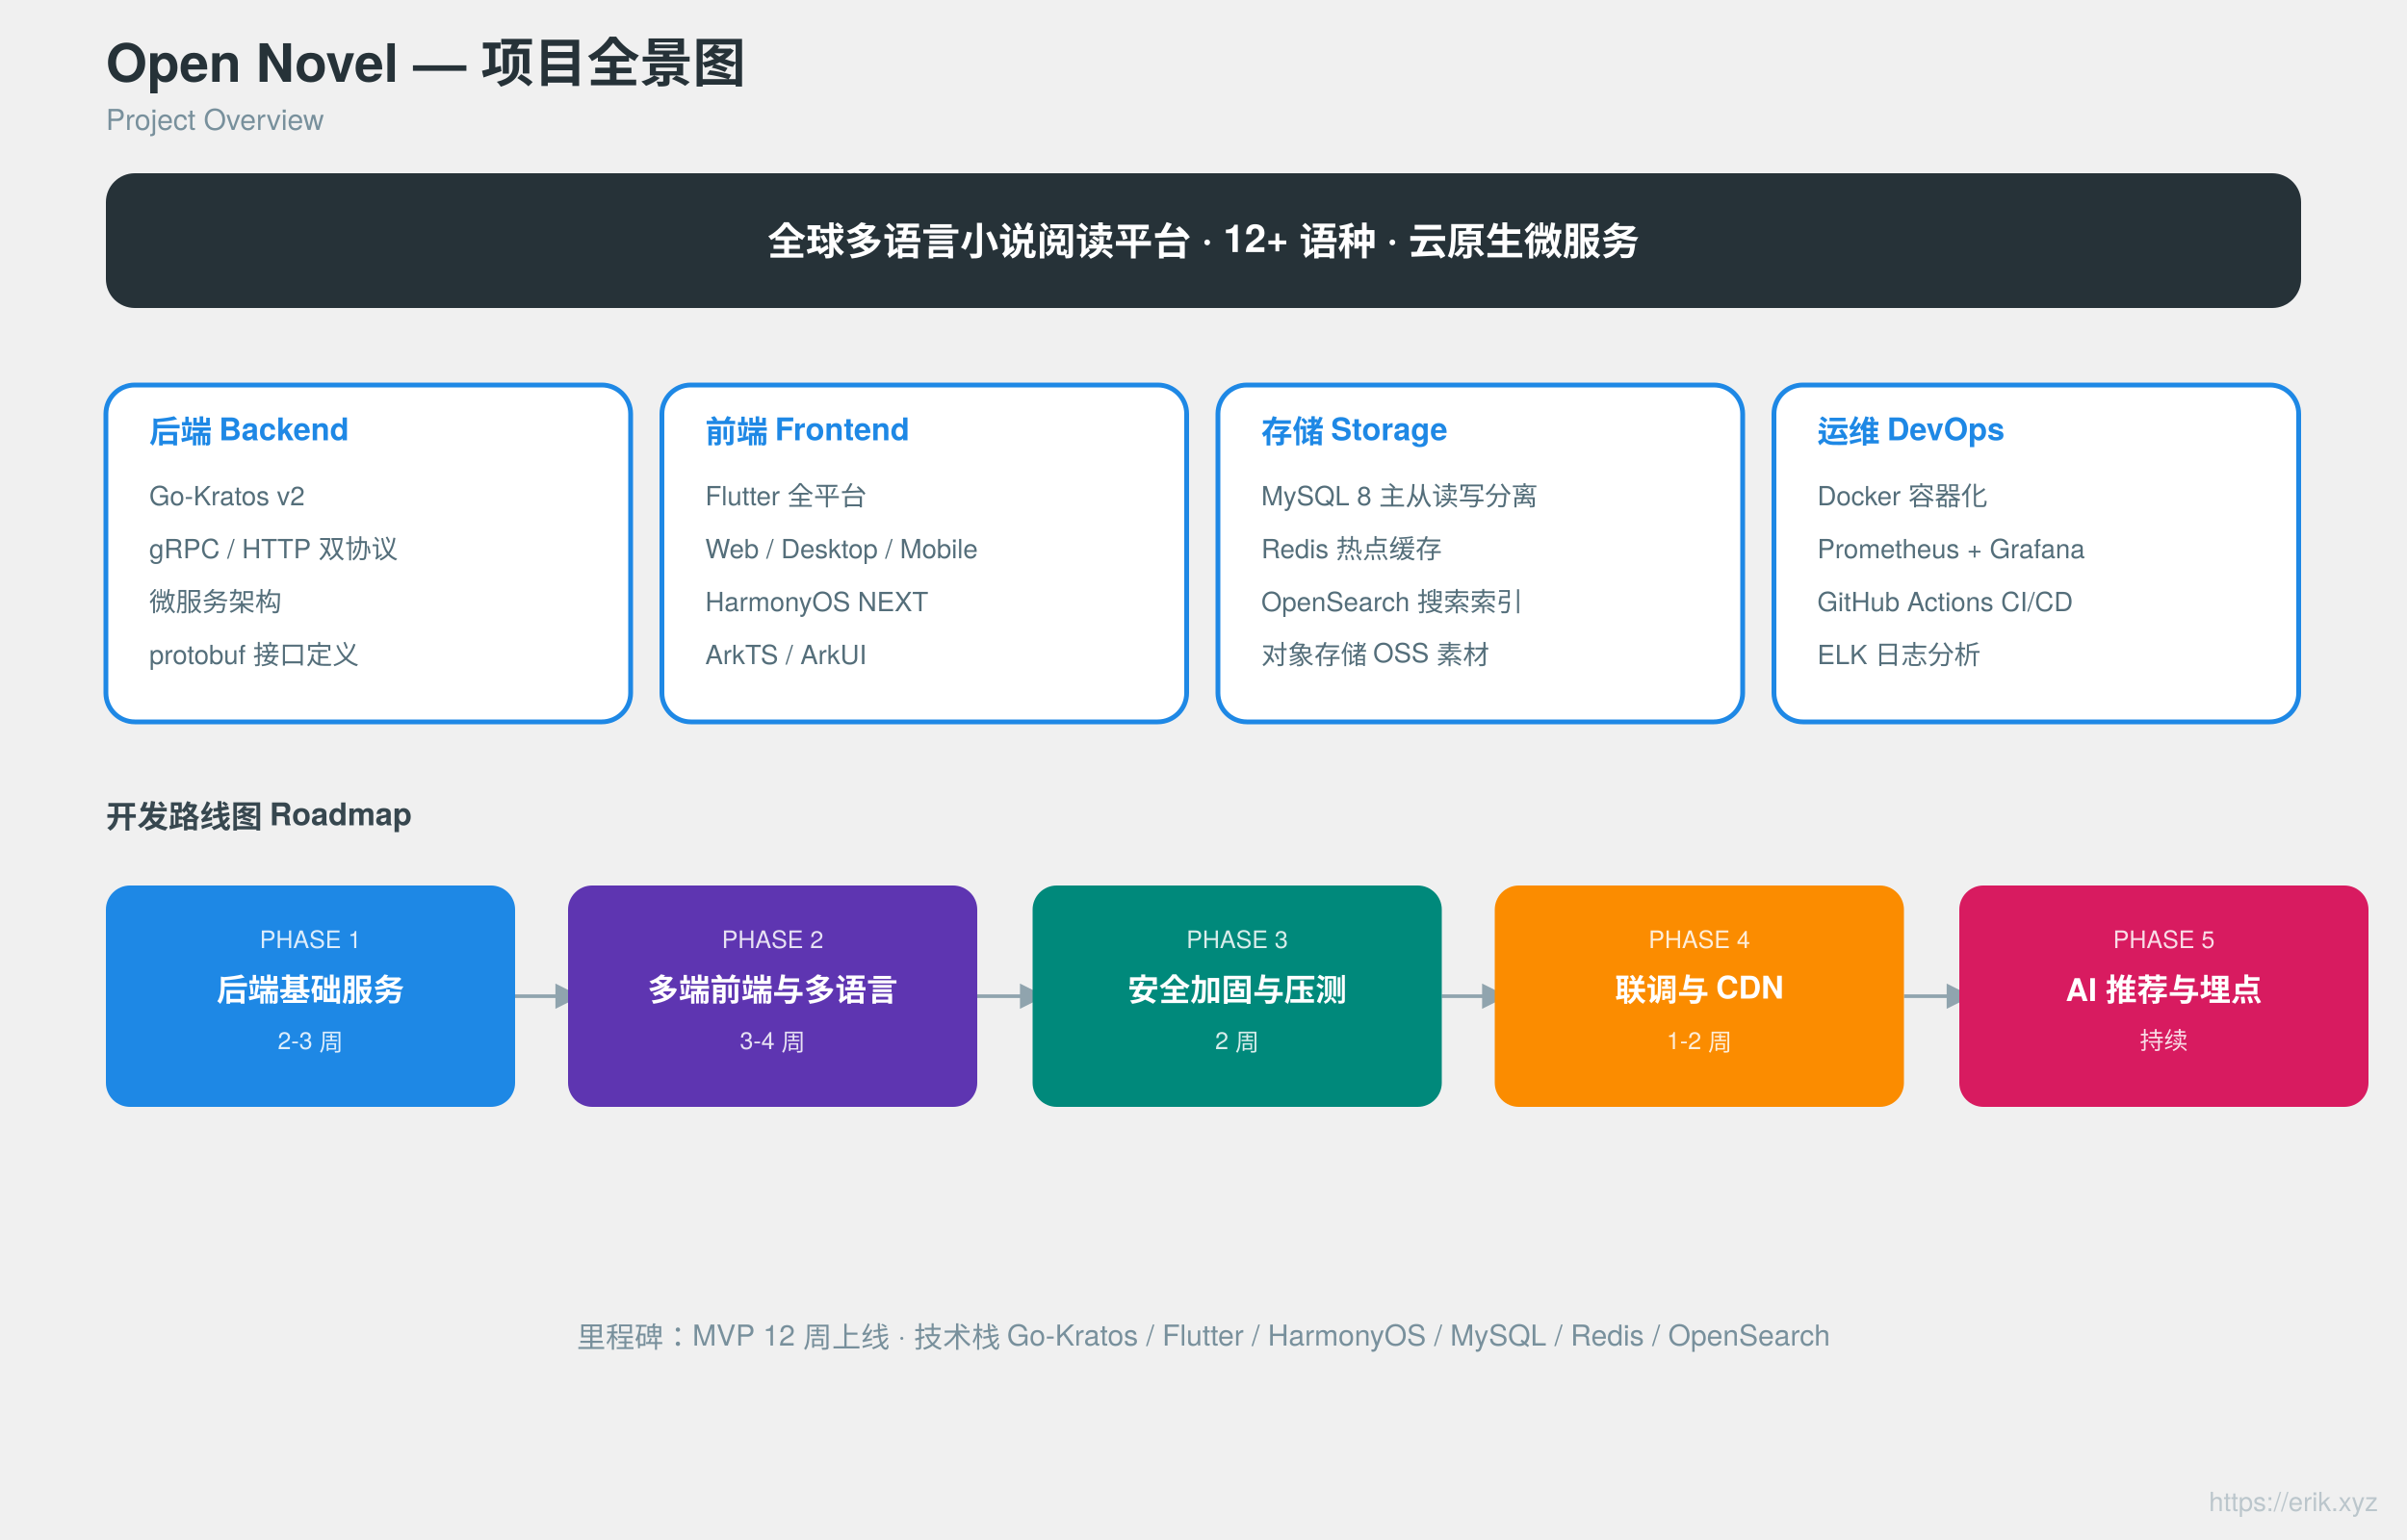
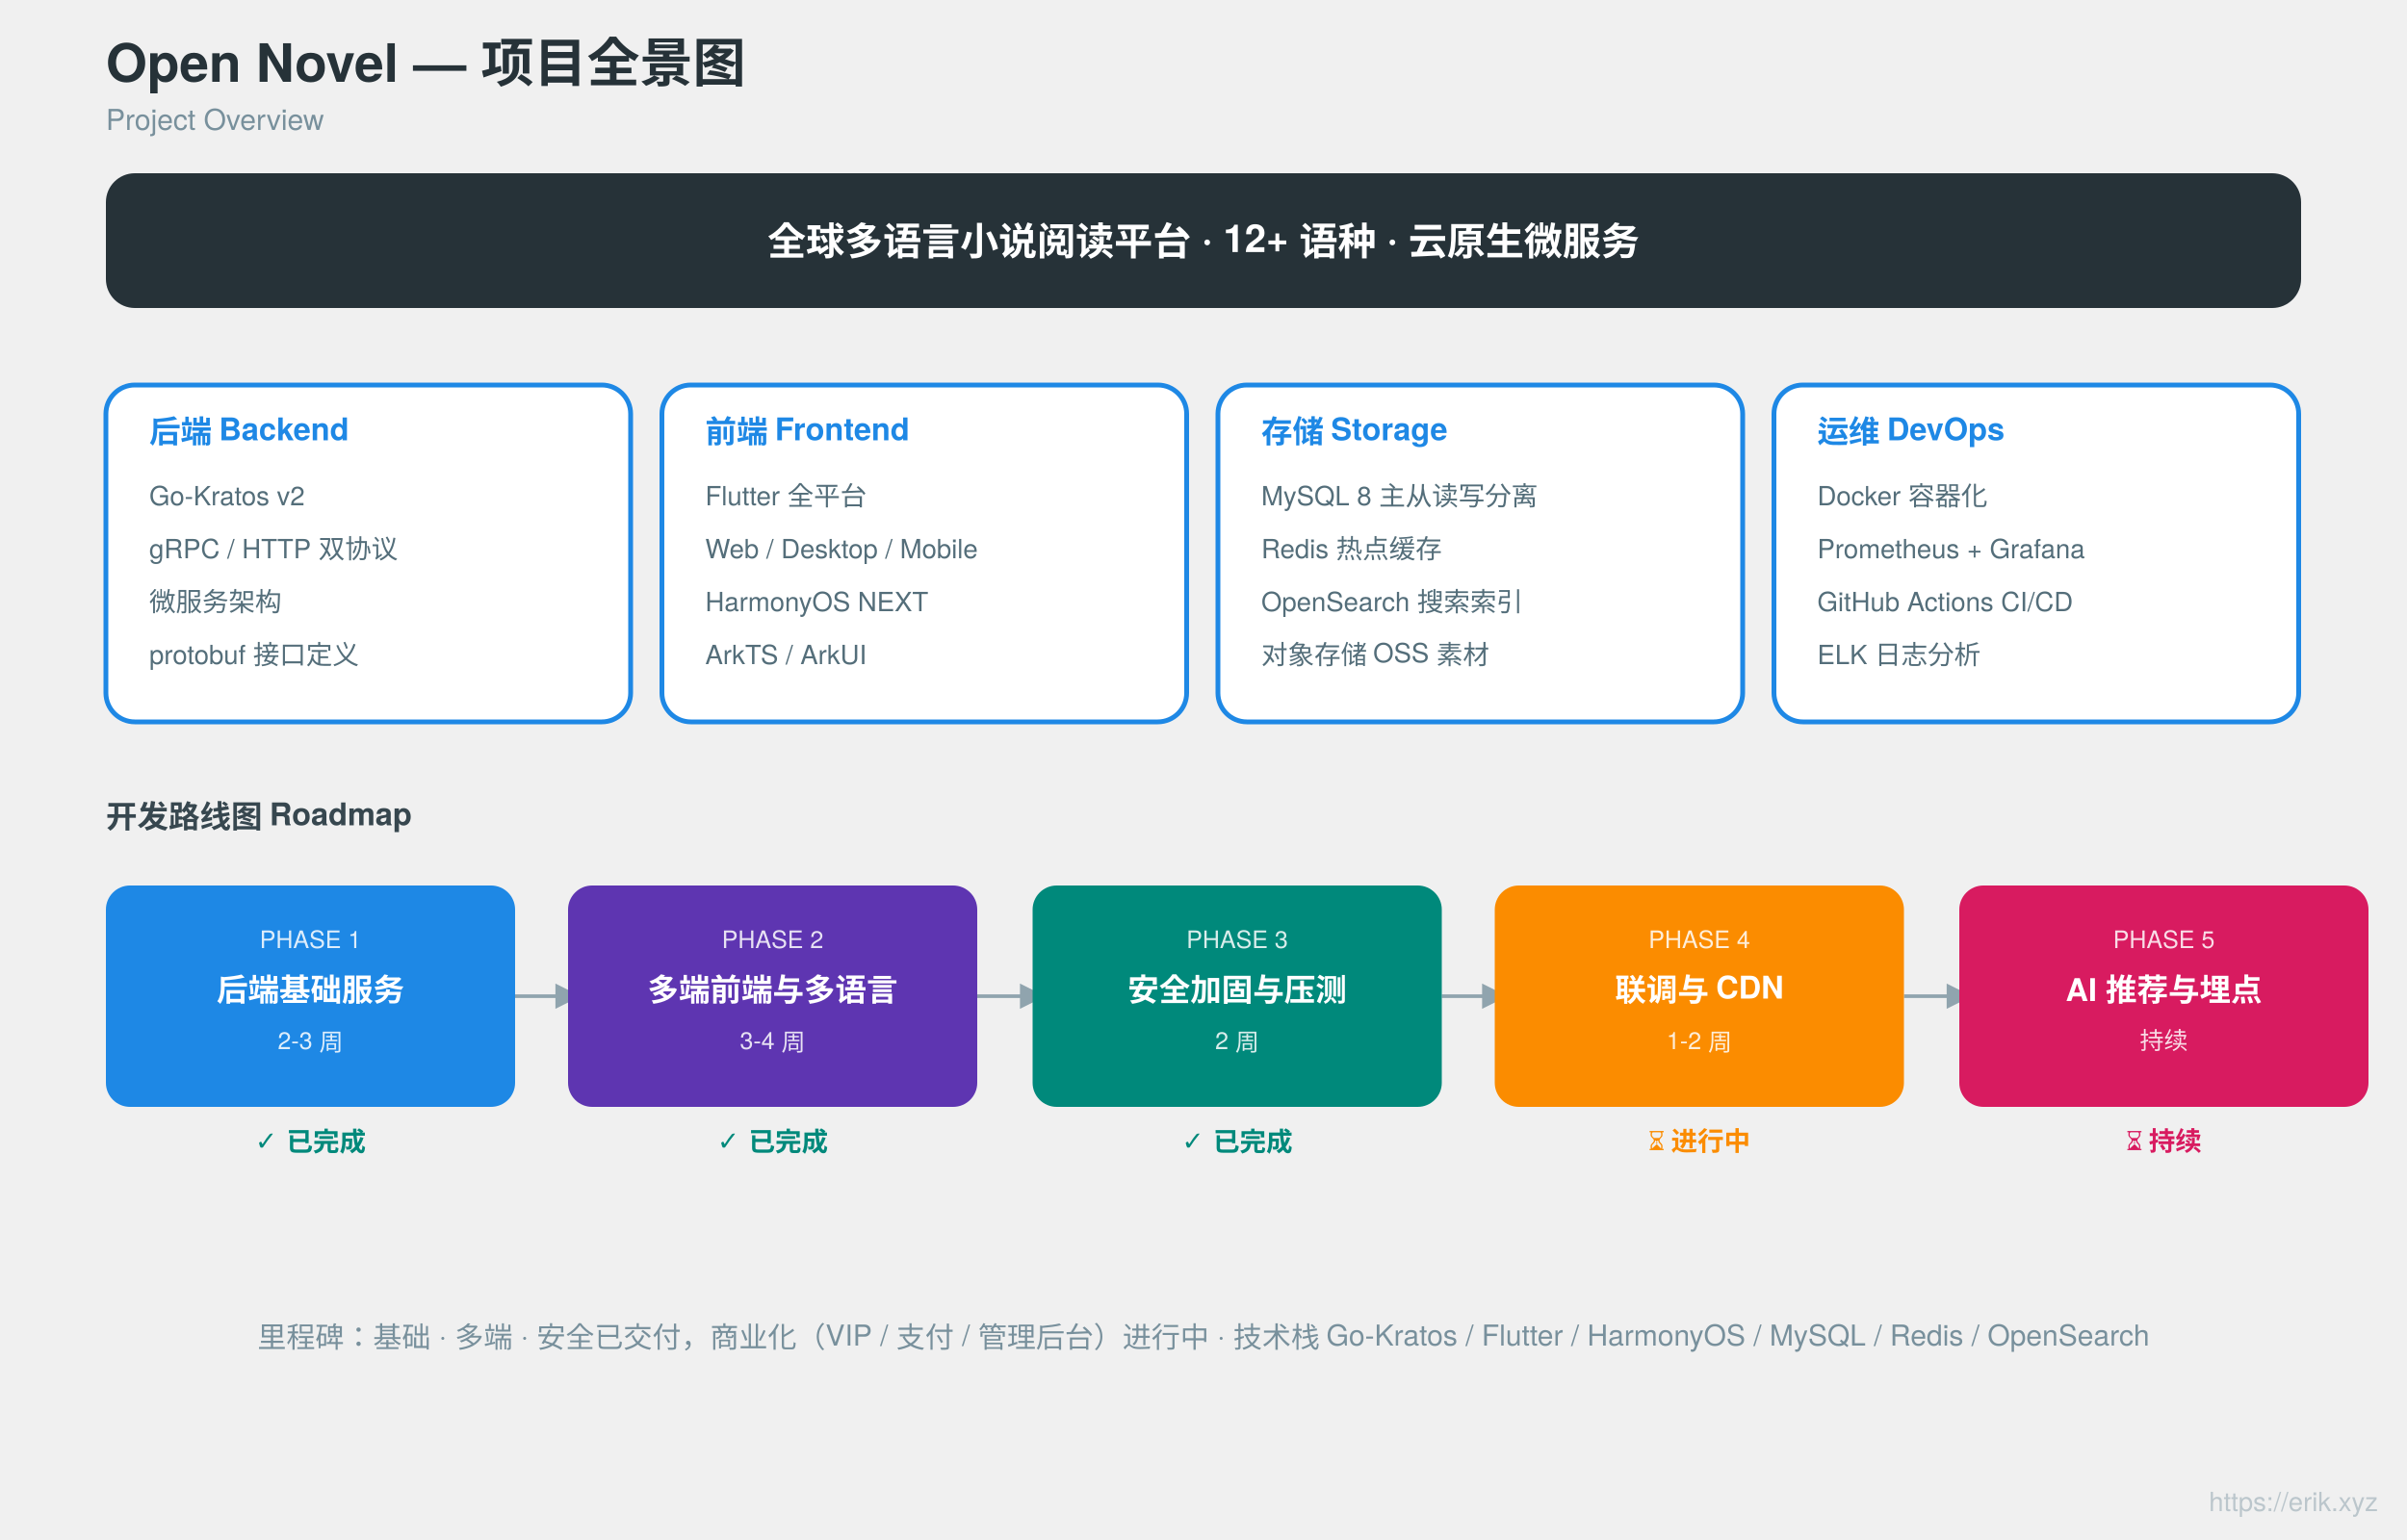
<svg xmlns="http://www.w3.org/2000/svg" width="1000" height="640" viewBox="0 0 1000 640" font-family="'PingFang SC','Microsoft YaHei','Helvetica Neue',sans-serif">
  <defs>
    <marker id="arrow" viewBox="0 0 10 10" refX="5" refY="5" markerWidth="7" markerHeight="7" orient="auto-start-reverse">
      <path d="M 0 0 L 10 5 L 0 10 z" fill="#90a4ae" />
    </marker>
  </defs>
  <text x="44" y="34" font-size="22" font-weight="700" fill="#263238">Open Novel — 项目全景图</text>
  <text x="44" y="54" font-size="12" fill="#78909c">Project Overview</text>
  <rect x="44" y="72" width="912" height="56" rx="12" fill="#263238" />
  <text x="500" y="106" font-size="16" font-weight="600" fill="#ffffff" text-anchor="middle">全球多语言小说阅读平台 · 12+ 语种 · 云原生微服务</text>
  <g>
    <rect x="44" y="160" width="218" height="140" rx="12" fill="#ffffff" stroke="#1e88e5" stroke-width="2" />
    <text x="62" y="184" font-size="13" font-weight="700" fill="#1e88e5">后端 Backend</text>
    <text x="62" y="210" font-size="11" fill="#546e7a">Go-Kratos v2</text>
    <text x="62" y="232" font-size="11" fill="#546e7a">gRPC / HTTP 双协议</text>
    <text x="62" y="254" font-size="11" fill="#546e7a">微服务架构</text>
    <text x="62" y="276" font-size="11" fill="#546e7a">protobuf 接口定义</text>
  </g>
  <g>
    <rect x="275" y="160" width="218" height="140" rx="12" fill="#ffffff" stroke="#1e88e5" stroke-width="2" />
    <text x="293" y="184" font-size="13" font-weight="700" fill="#1e88e5">前端 Frontend</text>
    <text x="293" y="210" font-size="11" fill="#546e7a">Flutter 全平台</text>
    <text x="293" y="232" font-size="11" fill="#546e7a">Web / Desktop / Mobile</text>
    <text x="293" y="254" font-size="11" fill="#546e7a">HarmonyOS NEXT</text>
    <text x="293" y="276" font-size="11" fill="#546e7a">ArkTS / ArkUI</text>
  </g>
  <g>
    <rect x="506" y="160" width="218" height="140" rx="12" fill="#ffffff" stroke="#1e88e5" stroke-width="2" />
    <text x="524" y="184" font-size="13" font-weight="700" fill="#1e88e5">存储 Storage</text>
    <text x="524" y="210" font-size="11" fill="#546e7a">MySQL 8 主从读写分离</text>
    <text x="524" y="232" font-size="11" fill="#546e7a">Redis 热点缓存</text>
    <text x="524" y="254" font-size="11" fill="#546e7a">OpenSearch 搜索索引</text>
    <text x="524" y="276" font-size="11" fill="#546e7a">对象存储 OSS 素材</text>
  </g>
  <g>
    <rect x="737" y="160" width="218" height="140" rx="12" fill="#ffffff" stroke="#1e88e5" stroke-width="2" />
    <text x="755" y="184" font-size="13" font-weight="700" fill="#1e88e5">运维 DevOps</text>
    <text x="755" y="210" font-size="11" fill="#546e7a">Docker 容器化</text>
    <text x="755" y="232" font-size="11" fill="#546e7a">Prometheus + Grafana</text>
    <text x="755" y="254" font-size="11" fill="#546e7a">GitHub Actions CI/CD</text>
    <text x="755" y="276" font-size="11" fill="#546e7a">ELK 日志分析</text>
  </g>
  <text x="44" y="344" font-size="13" font-weight="700" fill="#37474f">开发路线图 Roadmap</text>
  <line x1="214" y1="414" x2="236" y2="414" stroke="#90a4ae" stroke-width="1.5" marker-end="url(#arrow)" />
  <line x1="406" y1="414" x2="429" y2="414" stroke="#90a4ae" stroke-width="1.5" marker-end="url(#arrow)" />
  <line x1="599" y1="414" x2="621" y2="414" stroke="#90a4ae" stroke-width="1.5" marker-end="url(#arrow)" />
  <line x1="791" y1="414" x2="814" y2="414" stroke="#90a4ae" stroke-width="1.5" marker-end="url(#arrow)" />
  <g>
    <rect x="44" y="368" width="170" height="92" rx="10" fill="#1e88e5" />
    <text x="129" y="394" font-size="10" fill="#ffffff" opacity="0.85" text-anchor="middle">PHASE 1</text>
    <text x="129" y="416" font-size="13" font-weight="600" fill="#ffffff" text-anchor="middle">后端基础服务</text>
    <text x="129" y="436" font-size="10" fill="#ffffff" opacity="0.85" text-anchor="middle">2-3 周</text>
  </g>
  <g>
    <rect x="236" y="368" width="170" height="92" rx="10" fill="#5e35b1" />
    <text x="321" y="394" font-size="10" fill="#ffffff" opacity="0.85" text-anchor="middle">PHASE 2</text>
    <text x="321" y="416" font-size="13" font-weight="600" fill="#ffffff" text-anchor="middle">多端前端与多语言</text>
    <text x="321" y="436" font-size="10" fill="#ffffff" opacity="0.85" text-anchor="middle">3-4 周</text>
  </g>
  <g>
    <rect x="429" y="368" width="170" height="92" rx="10" fill="#00897b" />
    <text x="514" y="394" font-size="10" fill="#ffffff" opacity="0.85" text-anchor="middle">PHASE 3</text>
    <text x="514" y="416" font-size="13" font-weight="600" fill="#ffffff" text-anchor="middle">安全加固与压测</text>
    <text x="514" y="436" font-size="10" fill="#ffffff" opacity="0.85" text-anchor="middle">2 周</text>
  </g>
  <g>
    <rect x="621" y="368" width="170" height="92" rx="10" fill="#fb8c00" />
    <text x="706" y="394" font-size="10" fill="#ffffff" opacity="0.85" text-anchor="middle">PHASE 4</text>
    <text x="706" y="416" font-size="13" font-weight="600" fill="#ffffff" text-anchor="middle">联调与 CDN</text>
    <text x="706" y="436" font-size="10" fill="#ffffff" opacity="0.85" text-anchor="middle">1-2 周</text>
  </g>
  <g>
    <rect x="814" y="368" width="170" height="92" rx="10" fill="#d81b60" />
    <text x="899" y="394" font-size="10" fill="#ffffff" opacity="0.85" text-anchor="middle">PHASE 5</text>
    <text x="899" y="416" font-size="13" font-weight="600" fill="#ffffff" text-anchor="middle">AI 推荐与埋点</text>
    <text x="899" y="436" font-size="10" fill="#ffffff" opacity="0.85" text-anchor="middle">持续</text>
  </g>
-   <text x="500" y="560" font-size="12" fill="#78909c" text-anchor="middle">里程碑：MVP 12 周上线 · 技术栈 Go-Kratos / Flutter / HarmonyOS / MySQL / Redis / OpenSearch</text>
+   <text x="129" y="478" font-size="11" font-weight="600" fill="#00897b" text-anchor="middle">✓ 已完成</text>
+   <text x="321" y="478" font-size="11" font-weight="600" fill="#00897b" text-anchor="middle">✓ 已完成</text>
+   <text x="514" y="478" font-size="11" font-weight="600" fill="#00897b" text-anchor="middle">✓ 已完成</text>
+   <text x="706" y="478" font-size="11" font-weight="600" fill="#fb8c00" text-anchor="middle">⏳ 进行中</text>
+   <text x="899" y="478" font-size="11" font-weight="600" fill="#d81b60" text-anchor="middle">⏳ 持续</text>
+   <text x="500" y="560" font-size="12" fill="#78909c" text-anchor="middle">里程碑：基础 · 多端 · 安全已交付，商业化（VIP / 支付 / 管理后台）进行中 · 技术栈 Go-Kratos / Flutter / HarmonyOS / MySQL / Redis / OpenSearch</text>
  <text x="988" y="628" font-size="11" fill="#90a4ae" opacity="0.55" text-anchor="end">https://erik.xyz</text>
</svg>
